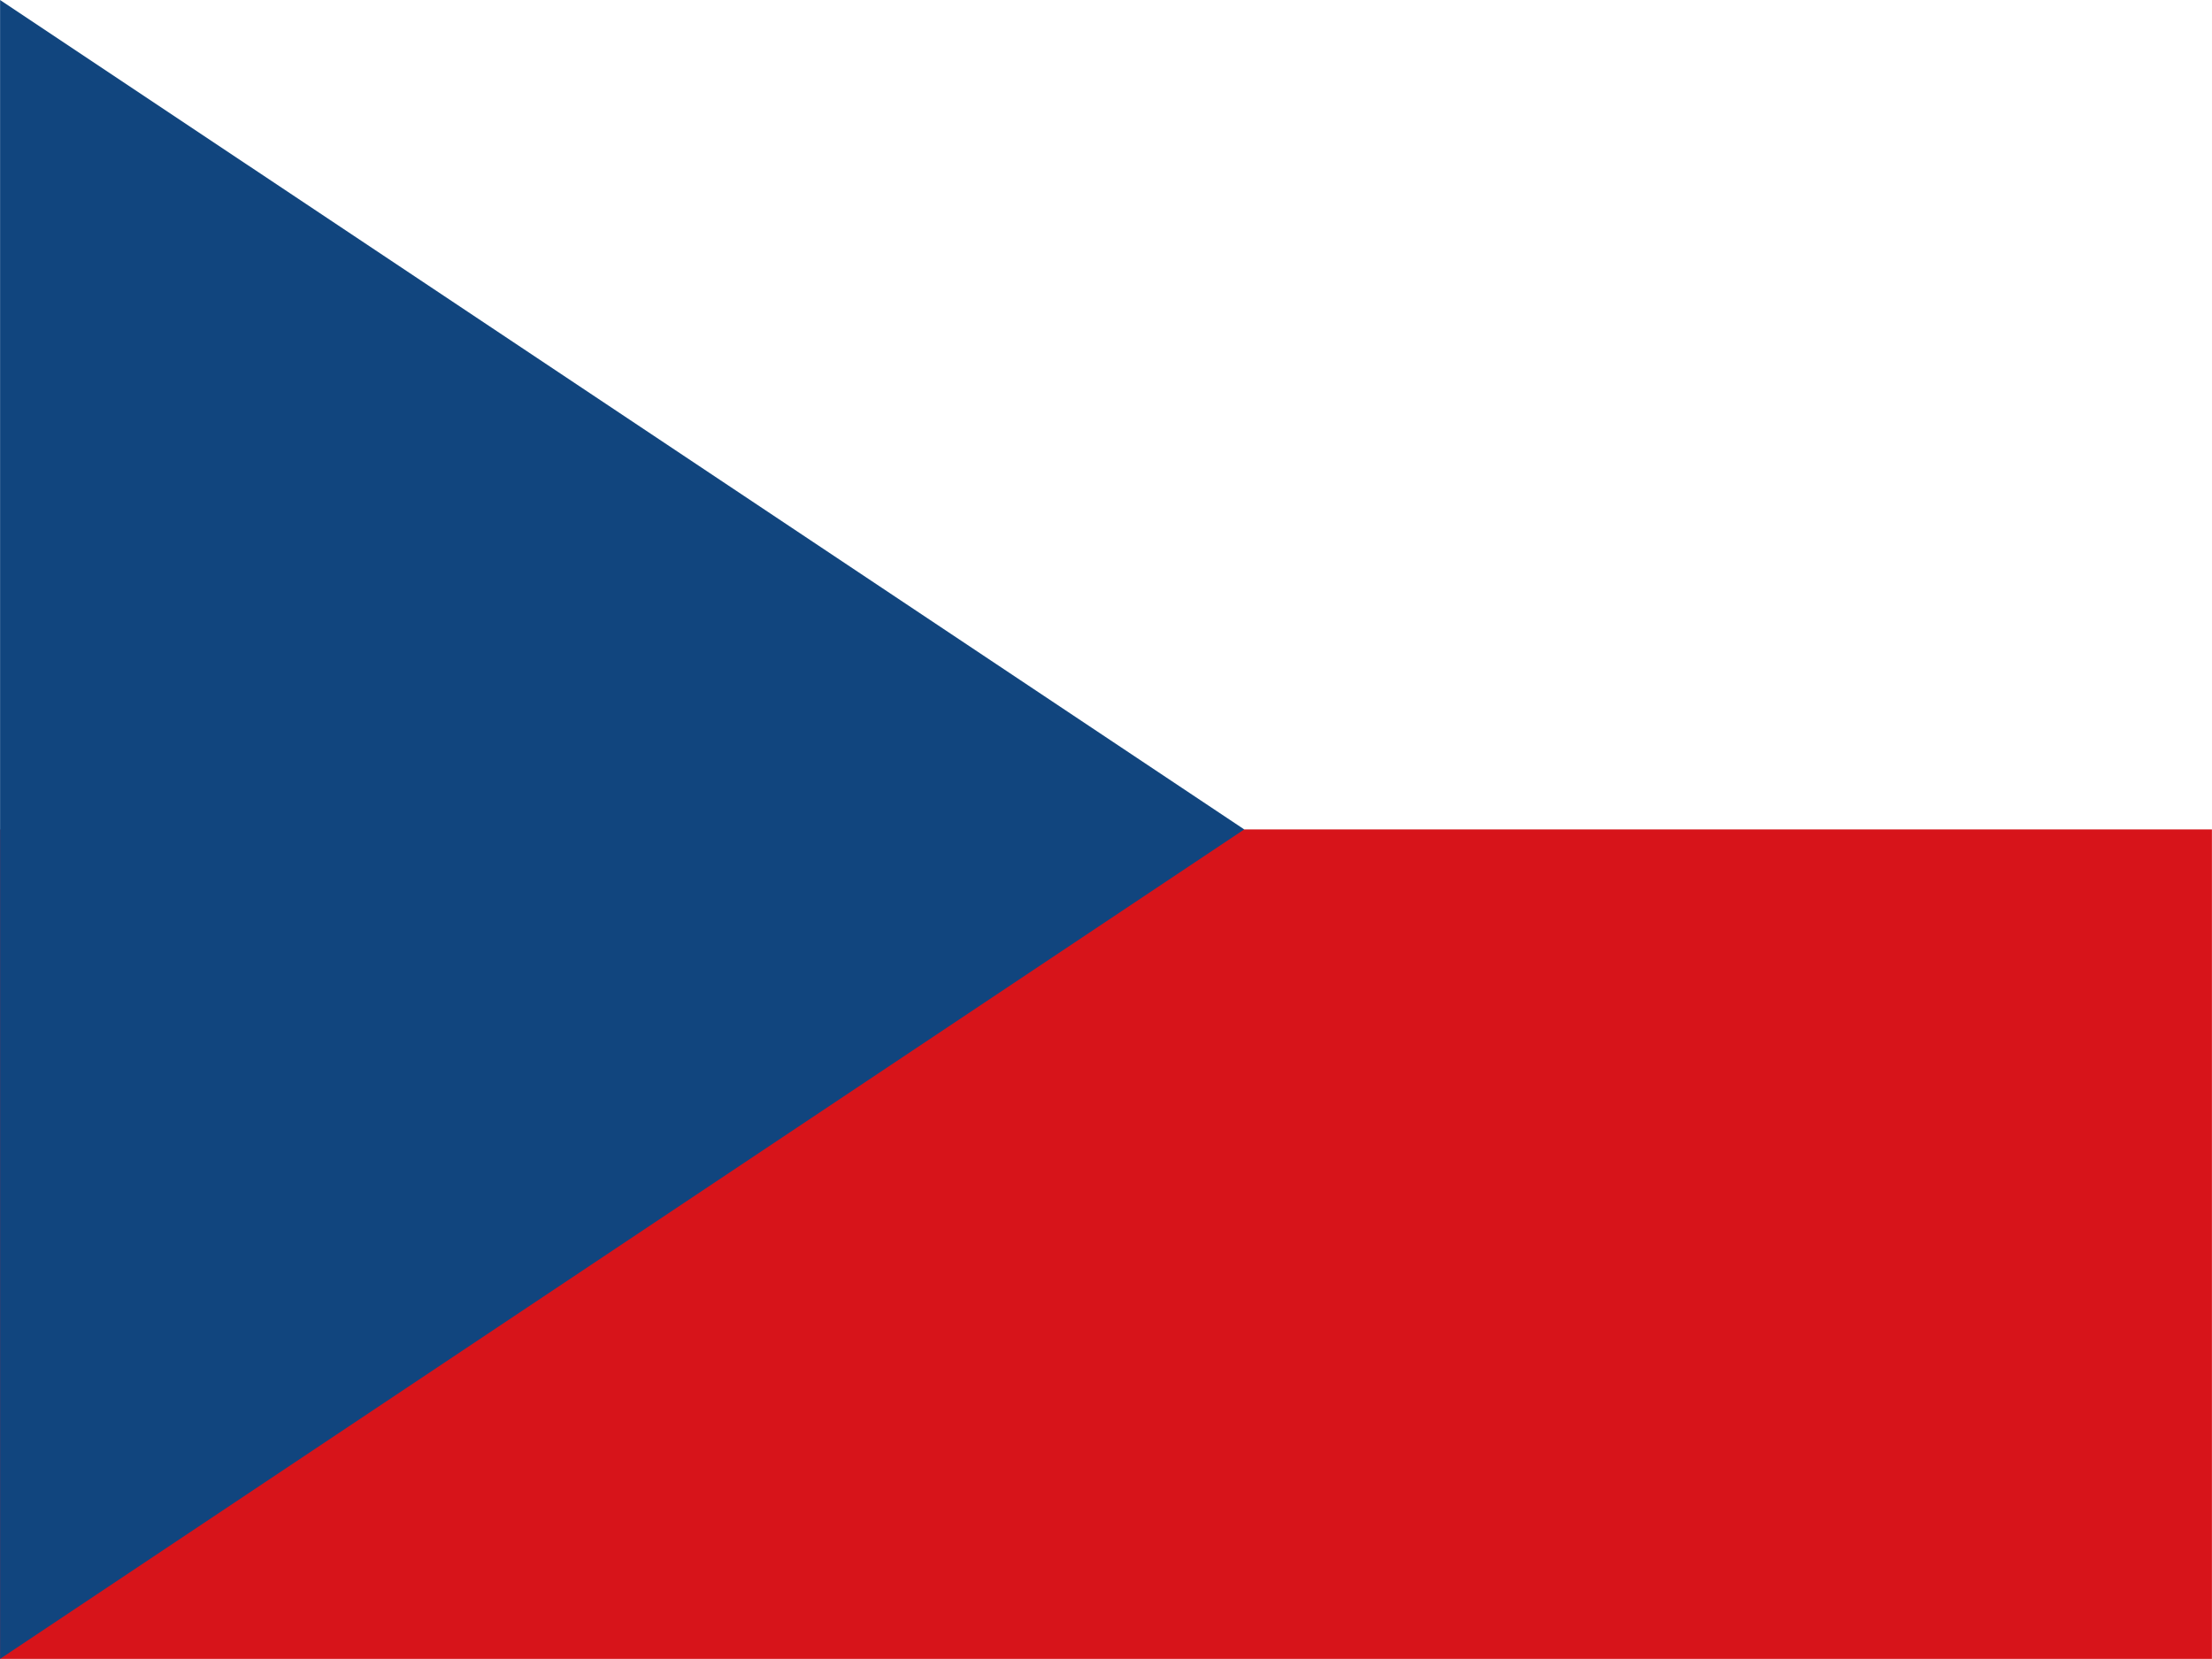
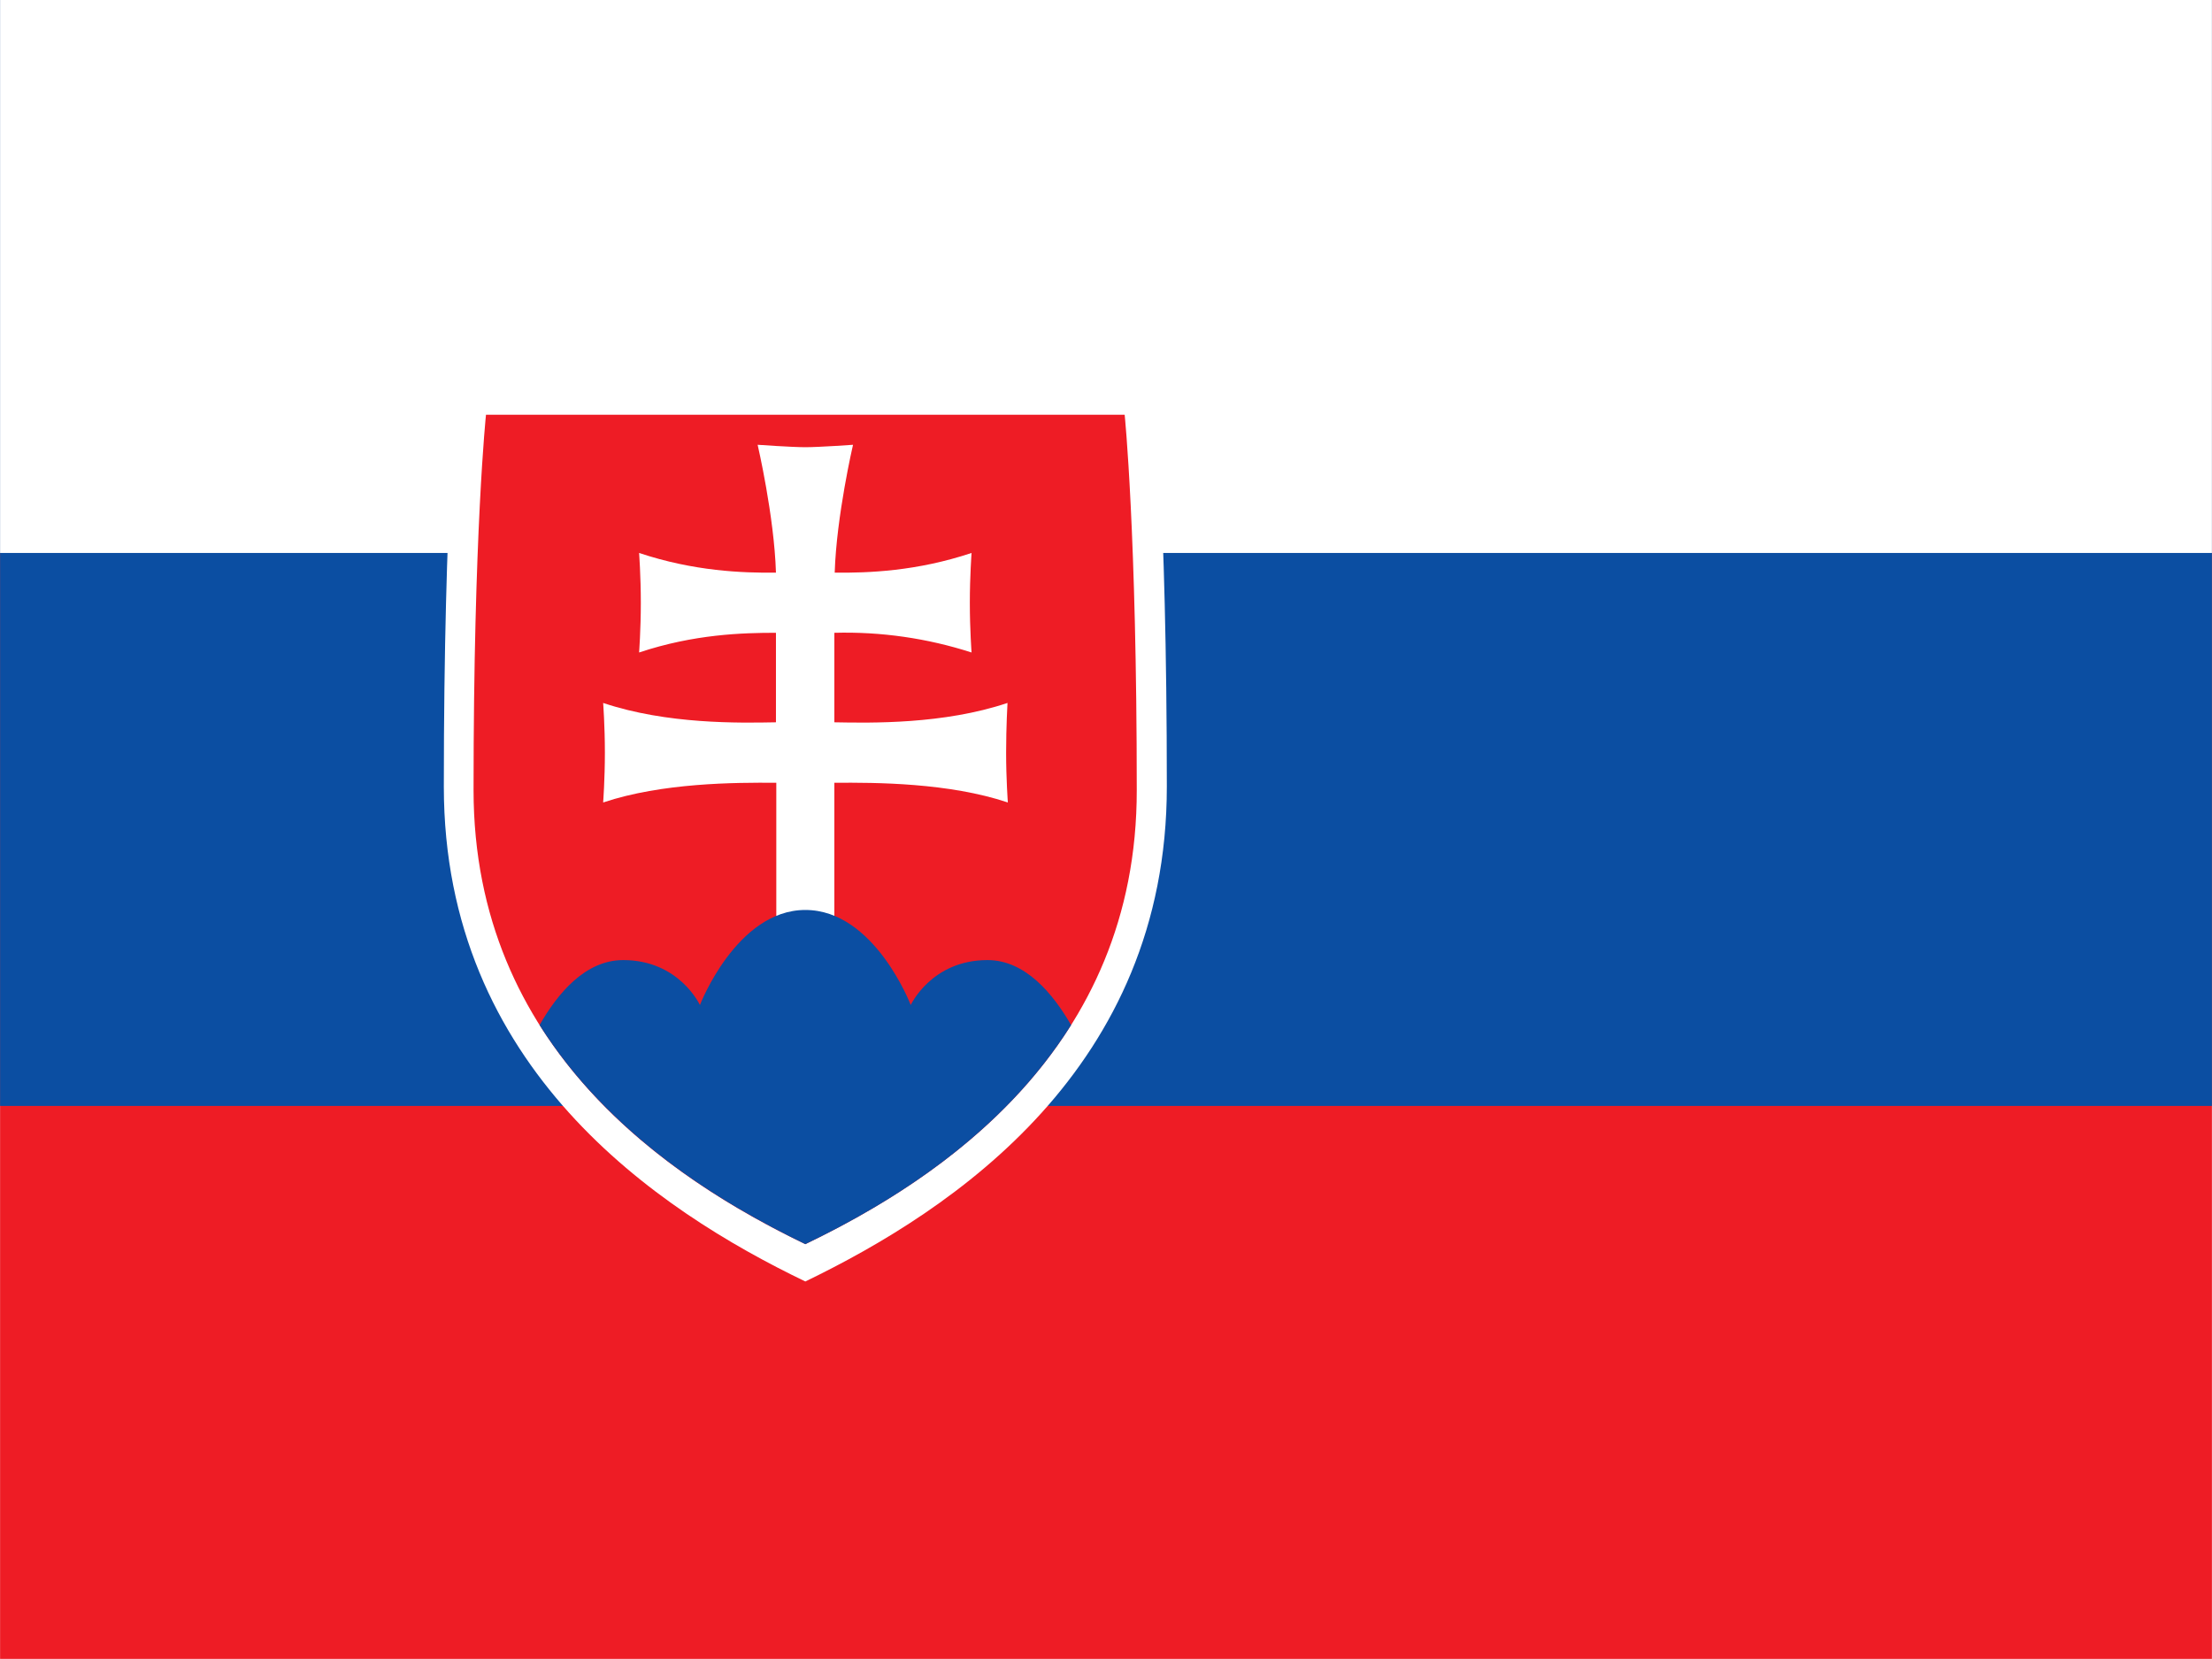
<svg xmlns="http://www.w3.org/2000/svg" width="42.67" height="32" viewBox="0 0 640 480">
-   <path fill="#fff" d="M0 0h640v240H0z" />
-   <path fill="#d7141a" d="M0 240h640v240H0z" />
-   <path fill="#11457e" d="M360 240L0 0v480z" />
+   <path fill="#ee1c25" d="M0 0h640v480H0z" />
+   <path fill="#0b4ea2" d="M0 0h640v320H0z" />
+   <path fill="#fff" d="M0 0h640v160H0z" />
+   <path fill="#fff" d="M233 370.8c-43-20.7-104.6-61.9-104.6-143.2c0-81.4 4-118.4 4-118.4h201.3s3.9 37 3.9 118.4S276 350 233 370.8" />
+   <path fill="#ee1c25" d="M233 360c-39.5-19-96-56.8-96-131.4s3.6-108.6 3.6-108.6h184.8s3.5 34 3.5 108.6C329 303.3 272.5 341 233 360" />
+   <path fill="#fff" d="M241.4 209c10.7.2 31.6.6 50.1-5.6c0 0-.4 6.7-.4 14.4s.5 14.4.5 14.4c-17-5.7-38.1-5.8-50.2-5.7v41.2h-16.8v-41.2c-12-.1-33.1 0-50.1 5.7c0 0 .5-6.7.5-14.4c0-7.8-.5-14.4-.5-14.4c18.5 6.2 39.4 5.8 50 5.6v-25.9c-9.7 0-23.7.4-39.6 5.7c0 0 .5-6.6.5-14.4c0-7.7-.5-14.4-.5-14.4c15.9 5.3 29.9 5.8 39.6 5.7c-.5-16.4-5.3-37-5.3-37s9.9.7 13.8.7c4 0 13.8-.7 13.8-.7s-4.8 20.6-5.3 37c9.7.1 23.7-.4 39.6-5.7c0 0-.5 6.7-.5 14.4c0 7.8.5 14.4.5 14.4a119 119 0 0 0-39.7-5.7v26z" />
+   <path fill="#0b4ea2" d="M233 263.3c-19.9 0-30.5 27.5-30.5 27.5s-6-13-22.2-13c-11 0-19 9.7-24.2 18.8c20 31.7 51.9 51.3 76.9 63.4c25-12 57-31.7 76.9-63.4c-5.2-9-13.2-18.8-24.2-18.8c-16.2 0-22.2 13-22.2 13S253 263.3 233 263.3" />
</svg>
